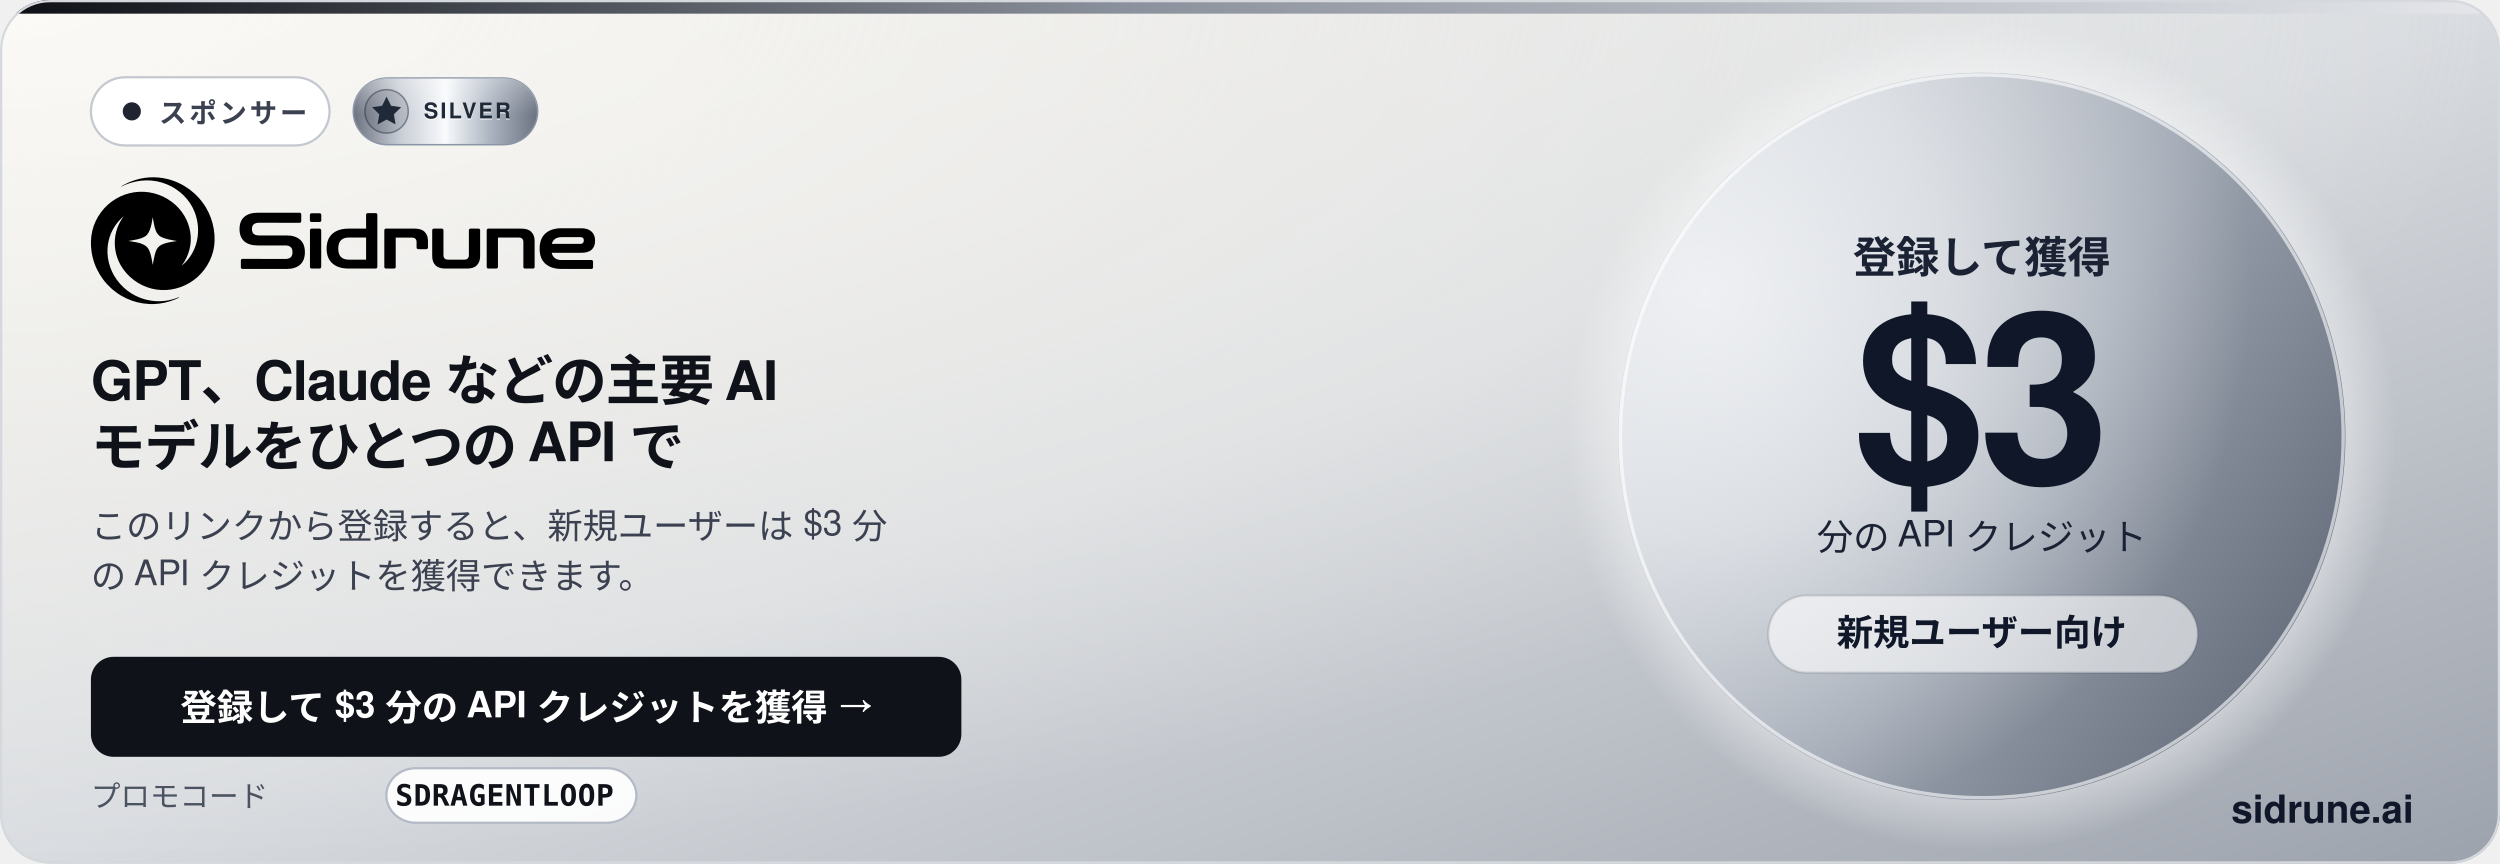
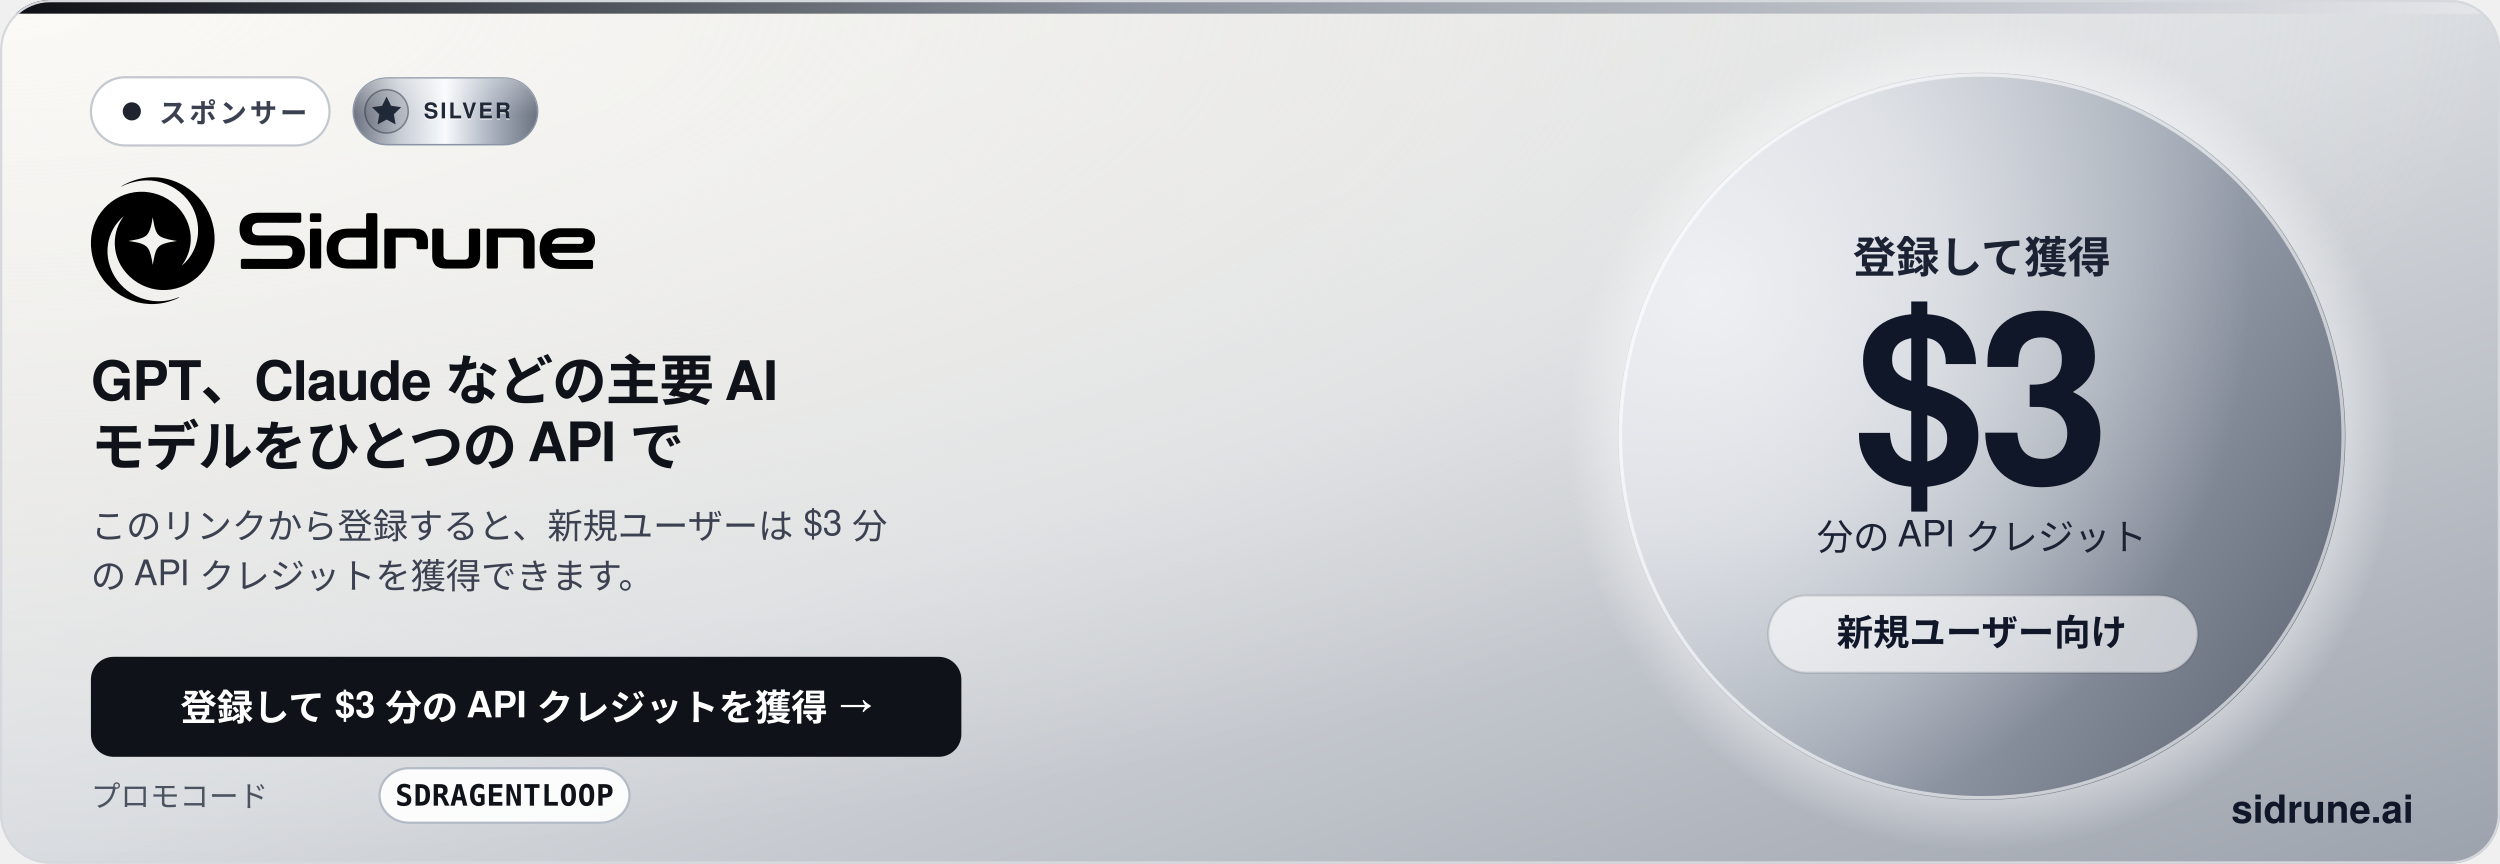
<svg xmlns="http://www.w3.org/2000/svg" width="1100" height="380" viewBox="0 0 1100 380" role="img" aria-label="Sidrune AI (Silver Sponsor): GPT、Claude などの主要 AI モデルをひとつの API で. 登録して $3 分の API クレジットを獲得.">
  <defs>
    <linearGradient id="bg" x1="0" y1="0" x2="1" y2="1">
      <stop offset="0" stop-color="#f4f3ef" />
      <stop offset=".5" stop-color="#d9dce0" />
      <stop offset="1" stop-color="#9ca2ac" />
    </linearGradient>
    <radialGradient id="hl" cx="0" cy="0" r="1" gradientUnits="objectBoundingBox">
      <stop offset="0" stop-color="#fbfaf7" />
      <stop offset=".5" stop-color="#f1f0ec" stop-opacity=".6" />
      <stop offset="1" stop-color="#f1f0ec" stop-opacity="0" />
    </radialGradient>
    <linearGradient id="stripe" x1="0" y1="0" x2="1" y2="0">
      <stop offset="0" stop-color="#0b0d12" />
      <stop offset=".45" stop-color="#8b919c" />
      <stop offset="1" stop-color="#e5e7eb" />
    </linearGradient>
    <radialGradient id="orbHl" cx=".12" cy=".3" r=".75">
      <stop offset="0" stop-color="#eef0f3" />
      <stop offset=".45" stop-color="#eef0f3" stop-opacity=".7" />
      <stop offset="1" stop-color="#eef0f3" stop-opacity="0" />
    </radialGradient>
    <linearGradient id="orb" x1="0" y1=".2" x2="1" y2=".8">
      <stop offset="0" stop-color="#c9cdd4" />
      <stop offset=".55" stop-color="#9aa2ae" />
      <stop offset="1" stop-color="#626a79" />
    </linearGradient>
    <radialGradient id="orbGlow" cx=".5" cy=".5" r=".5">
      <stop offset=".88" stop-color="#ffffff" stop-opacity=".35" />
      <stop offset="1" stop-color="#ffffff" stop-opacity="0" />
    </radialGradient>
    <clipPath id="card">
      <rect width="1100" height="380" rx="22" />
    </clipPath>
  </defs>
  <g clip-path="url(#card)">
    <rect width="1100" height="380" fill="url(#bg)" />
    <rect width="1100" height="380" fill="url(#hl)" />
    <rect width="1100" height="6" fill="url(#stripe)" />
    <rect x=".5" y=".5" width="1099" height="379" rx="21.5" fill="none" stroke="#d5d8dd" />
  </g>
  <rect x="40" y="34" width="105" height="30" rx="15" fill="#ffffff" stroke="#c4c8cf" />
  <circle cx="58" cy="49" r="4" fill="#1f2430" />
  <text x="70" y="54" font-family="-apple-system, BlinkMacSystemFont, 'Segoe UI', Helvetica, Arial, sans-serif" font-size="12" font-weight="700" letter-spacing="1.3" fill="#3b4150">スポンサー</text>
  <svg x="155" y="34" width="82" height="30" viewBox="0 0 120 44">
    <defs>
      <linearGradient id="bm" x1="0" y1="0" x2="1" y2="0">
        <stop offset="0.00" stop-color="#6b7280" />
        <stop offset="0.25" stop-color="#c7ccd4" />
        <stop offset="0.50" stop-color="#f8fafc" />
        <stop offset="0.75" stop-color="#aab2bf" />
        <stop offset="1.00" stop-color="#6b7280" />
      </linearGradient>
      <linearGradient id="bs" x1="0" y1="0" x2="0" y2="1">
        <stop offset="0" stop-color="#fff" stop-opacity=".32" />
        <stop offset=".55" stop-color="#fff" stop-opacity="0" />
      </linearGradient>
    </defs>
    <rect x=".5" y=".5" width="119" height="43" rx="22" fill="url(#bm)" stroke="#8b95a5" />
    <rect x=".5" y=".5" width="119" height="43" rx="22" fill="url(#bs)" />
    <circle cx="22" cy="22" r="14" fill="#1f2937" fill-opacity=".14" stroke="#1f2937" stroke-opacity=".45" />
    <path d="M22 12.5l2.9 5.9 6.5.9-4.7 4.6 1.1 6.5L22 27.3l-5.8 3.1 1.1-6.5-4.7-4.6 6.5-.9z" fill="#1f2937" />
    <text x="46" y="27.5" text-anchor="start" font-family="-apple-system, BlinkMacSystemFont, 'Segoe UI', Helvetica, Arial, sans-serif" font-size="14" font-weight="800" letter-spacing="1.4" fill="#ffffff" fill-opacity=".55">SILVER</text>
    <text x="46" y="26.5" text-anchor="start" font-family="-apple-system, BlinkMacSystemFont, 'Segoe UI', Helvetica, Arial, sans-serif" font-size="14" font-weight="800" letter-spacing="1.4" fill="#1f2937">SILVER</text>
  </svg>
  <svg x="40" y="78" width="222" height="56" viewBox="0 0 555 140" fill="none">
    <path d="M166.677 100.837C165.714 100.837 164.933 100.056 164.933 99.093V91.495C164.933 90.531 165.716 89.75 166.68 89.752L213.976 89.834C216.478 89.834 218.383 89.265 219.691 88.128C221.055 86.934 221.738 85.029 221.738 82.413C221.738 79.798 221.055 77.921 219.691 76.784C218.383 75.59 216.478 74.993 213.976 74.993H183.442C177.13 74.993 172.212 73.486 168.686 70.473C165.218 67.402 163.483 62.91 163.483 56.997C163.483 51.083 165.218 46.619 168.686 43.606C172.212 40.535 177.13 39 183.442 39H229.632C230.595 39 231.376 39.781 231.376 40.744V48.341C231.376 49.305 230.593 50.087 229.629 50.085L184.892 50.003C182.447 50.003 180.542 50.571 179.177 51.709C177.812 52.789 177.13 54.551 177.13 56.997C177.13 59.442 177.812 61.233 179.177 62.37C180.542 63.45 182.447 63.99 184.892 63.99H215.426C221.738 63.99 226.628 65.554 230.096 68.682C233.622 71.752 235.384 76.329 235.384 82.413C235.384 88.441 233.622 93.018 230.096 96.145C226.628 99.273 221.738 100.837 215.426 100.837H166.677Z" fill="black" />
    <path d="M242.699 100.41C241.736 100.41 240.956 99.629 240.956 98.666V58.228C240.956 57.266 241.736 56.485 242.699 56.485H251.579C252.542 56.485 253.323 57.266 253.323 58.228V98.666C253.323 99.629 252.542 100.41 251.579 100.41H242.699ZM242.614 49.235C241.651 49.235 240.87 48.454 240.87 47.491V41.341C240.87 40.378 241.651 39.597 242.614 39.597H251.665C252.628 39.597 253.408 40.378 253.408 41.341V47.491C253.408 48.454 252.628 49.235 251.665 49.235H242.614Z" fill="black" />
    <path d="M315.064 98.666C315.064 99.629 314.284 100.41 313.321 100.41H302.697V41.17C302.697 40.207 303.478 39.426 304.441 39.426H313.321C314.284 39.426 315.064 40.207 315.064 41.17V98.666ZM312.932 100.41H283.506C275.887 100.41 269.945 98.534 265.68 94.781C261.416 91.028 259.283 85.598 259.283 78.49C259.283 71.326 261.416 65.867 265.68 62.114C269.945 58.361 275.887 56.485 283.506 56.485H312.079V66.293H283.506C279.81 66.293 276.967 67.317 274.977 69.364C273.044 71.354 272.077 74.396 272.077 78.49C272.077 82.527 273.044 85.569 274.977 87.616C276.967 89.606 279.81 90.602 283.506 90.602H312.932V100.41Z" fill="black" />
    <path d="M324.496 100.41C323.533 100.41 322.753 99.629 322.753 98.666V58.228C322.753 57.266 323.533 56.485 324.496 56.485H356.358C361.304 56.485 364.944 57.736 367.275 60.238C369.606 62.683 370.772 65.924 370.772 69.961V77.344C370.772 78.306 369.991 79.087 369.028 79.087H359.978C359.015 79.087 358.234 78.306 358.234 77.344V71.496C358.234 68.085 356.528 66.379 353.116 66.379H335.29V98.666C335.29 99.629 334.51 100.41 333.547 100.41H324.496Z" fill="black" />
    <path d="M389.841 100.41C384.837 100.41 381.17 99.159 378.839 96.657C376.564 94.155 375.427 90.914 375.427 86.934V58.228C375.427 57.266 376.208 56.485 377.171 56.485H386.051C387.014 56.485 387.794 57.266 387.794 58.228V85.484C387.794 88.896 389.5 90.602 392.912 90.602H410.652C414.064 90.602 415.77 88.896 415.77 85.484V58.228C415.77 57.266 416.551 56.485 417.514 56.485H426.394C427.357 56.485 428.137 57.266 428.137 58.228V86.934C428.137 90.914 426.972 94.155 424.64 96.657C422.366 99.159 418.727 100.41 413.723 100.41H389.841Z" fill="black" />
    <path d="M437.111 100.41C436.148 100.41 435.368 99.629 435.368 98.666V58.228C435.368 57.266 436.148 56.485 437.111 56.485H473.664C478.668 56.485 482.307 57.736 484.581 60.238C486.913 62.683 488.078 65.924 488.078 69.961V98.666C488.078 99.629 487.298 100.41 486.335 100.41H477.455C476.492 100.41 475.711 99.629 475.711 98.666V71.411C475.711 67.999 474.005 66.293 470.593 66.293H447.735V98.666C447.735 99.629 446.954 100.41 445.991 100.41H437.111Z" fill="black" />
    <path d="M517.816 100.837C510.196 100.837 504.254 98.96 499.99 95.207C495.725 91.398 493.593 85.825 493.593 78.49C493.593 71.098 495.725 65.526 499.99 61.773C504.254 57.963 510.196 56.058 517.816 56.058H539.139C544.142 56.058 547.952 57.252 550.568 59.641C553.24 61.972 554.576 65.327 554.576 69.705C554.576 78.632 549.431 83.096 539.139 83.096H506.898C508.092 88.384 511.732 91.028 517.816 91.028H550.615C551.578 91.028 552.359 91.809 552.359 92.772V99.093C552.359 100.056 551.578 100.837 550.615 100.837H517.816ZM517.816 65.867C511.959 65.867 508.348 68.34 506.984 73.287H538.542C539.679 73.287 540.56 72.946 541.186 72.264C541.868 71.582 542.209 70.643 542.209 69.449C542.209 67.061 540.987 65.867 538.542 65.867H517.816Z" fill="black" />
    <path d="M44.235 4.62C57.028 -0.439 71.083 -1.37 84.431 1.959C102.102 6.455 117.272 17.769 126.62 33.424C134.978 47.528 138.457 65.863 134.342 81.855C130.526 96.213 121.258 108.516 108.509 116.146C95.806 123.62 80.882 126.1 66.54 122.379C52.503 118.74 40.467 109.71 33.048 97.25C26.378 85.884 24.518 72.327 27.88 59.584C29.178 54.732 31.242 50.118 33.993 45.916C34.731 44.782 35.467 43.866 36.214 42.792C35.207 43.522 33.599 45.121 32.666 46.041C25.255 53.469 20.397 63.061 18.795 73.431C16.612 87.065 20.342 101.499 28.415 112.644C37.254 124.995 50.679 133.285 65.682 135.653C74.662 137.077 83.854 136.328 92.486 133.47C93.365 133.172 95.763 132.362 96.456 131.989C96.933 132.112 96.806 132.004 97.019 132.348C91.26 135.385 83.354 137.791 76.921 138.736C59.442 141.385 41.63 136.914 27.473 126.325C12.951 115.619 3.306 99.556 0.684 81.705C-1.565 66.004 1.674 51.04 11.267 38.264C20.077 26.48 33.185 18.653 47.737 16.483C62.406 14.368 77.311 18.219 89.12 27.175C111.458 44.057 116.927 74.736 99.793 97.321C117.364 83.149 122.142 59.018 114.144 38.348C108.756 24.424 97.499 13.624 83.816 7.87C68.723 1.524 52.871 2.234 37.835 8.202C36.673 8.834 34.601 9.749 33.371 10.282L33.203 10.144C34.126 9.347 36.995 7.82 37.875 7.471C39.544 6.475 42.38 5.353 44.235 4.62ZM67.894 44.065C67.176 49.953 65.386 60.824 60.353 64.501C55.298 68.195 47.264 68.949 41.227 70.067C48.218 71.333 58.62 71.916 62.842 78.202C65.392 81.998 66.472 87.689 67.296 92.138C67.441 92.918 67.81 95.783 68.014 96.31C68.294 95.761 68.704 92.575 68.847 91.769C69.222 89.679 69.659 87.602 70.16 85.539C71.579 79.728 73.544 75.638 79.586 73.379C83.966 71.742 89.967 70.69 94.641 70.088C89.253 69.155 80.571 67.888 76.079 64.905C74.935 64.147 73.944 63.179 73.157 62.054C70.309 58.051 69.553 52.355 68.647 47.644C68.542 47.099 68.192 44.35 67.894 44.065ZM33.197 10.339C33.114 10.359 33.17 10.352 33.028 10.311C33.061 10.274 33.101 10.236 33.147 10.194L33.197 10.339ZM33.203 10.144C33.183 10.161 33.165 10.178 33.147 10.194L33.134 10.157L33.171 10.118L33.203 10.144Z" fill="black" />
  </svg>
  <text x="40" y="176" font-family="-apple-system, BlinkMacSystemFont, 'Segoe UI', Helvetica, Arial, sans-serif" font-size="24" font-weight="800" letter-spacing="-0.4" fill="#0f1218">GPT、Claude などの主要 AI</text>
  <text x="40" y="205" font-family="-apple-system, BlinkMacSystemFont, 'Segoe UI', Helvetica, Arial, sans-serif" font-size="24" font-weight="800" letter-spacing="-0.4" fill="#0f1218">モデルをひとつの API で</text>
  <text x="40" y="237" font-family="-apple-system, BlinkMacSystemFont, 'Segoe UI', Helvetica, Arial, sans-serif" font-size="15.5" fill="#3b4150">このリンクから登録すると、新規ユーザーは $3 分</text>
  <text x="40" y="259" font-family="-apple-system, BlinkMacSystemFont, 'Segoe UI', Helvetica, Arial, sans-serif" font-size="15.5" fill="#3b4150">の API クレジットを獲得できます。</text>
  <rect x="40" y="289" width="383" height="44" rx="10" fill="#0f1218" />
  <text x="232" y="317" text-anchor="middle" font-family="-apple-system, BlinkMacSystemFont, 'Segoe UI', Helvetica, Arial, sans-serif" font-size="16" font-weight="800" fill="#ffffff">登録して $3 分の API クレジットを獲得 →</text>
  <text x="40" y="355" font-family="-apple-system, BlinkMacSystemFont, 'Segoe UI', Helvetica, Arial, sans-serif" font-size="13" fill="#4b5260">プロモコード</text>
-   <rect x="170" y="338" width="110" height="24" rx="13" fill="#ffffff" fill-opacity=".92" stroke="#b4bbc6" stroke-width="1" />
+   <rect x="167" y="338" width="110" height="24" rx="13" fill="#ffffff" fill-opacity=".92" stroke="#b4bbc6" stroke-width="1" />
  <text x="222" y="354.5" text-anchor="middle" font-family="'SF Mono', ui-monospace, Menlo, Consolas, monospace" font-size="13" font-weight="800" letter-spacing=".2" fill="#0f1218">SDRAGENTLOOP</text>
  <circle cx="872" cy="192" r="182" fill="url(#orbGlow)" />
  <circle cx="872" cy="192" r="160" fill="url(#orb)" />
  <circle cx="872" cy="192" r="160" fill="url(#orbHl)" />
  <circle cx="872" cy="192" r="159" fill="none" stroke="#ffffff" stroke-opacity=".6" stroke-width="1.5" />
  <text x="872" y="120" text-anchor="middle" font-family="-apple-system, BlinkMacSystemFont, 'Segoe UI', Helvetica, Arial, sans-serif" font-size="19.0" font-weight="600" fill="#1b2234">登録して獲得</text>
  <text x="872" y="212" text-anchor="middle" font-family="-apple-system, BlinkMacSystemFont, 'Segoe UI', Helvetica, Arial, sans-serif" font-size="104" font-weight="800" letter-spacing="-3" fill="#0f1729">$3</text>
  <text x="872" y="242" text-anchor="middle" font-family="-apple-system, BlinkMacSystemFont, 'Segoe UI', Helvetica, Arial, sans-serif" font-size="16" fill="#1b2234">分の API クレジット</text>
  <rect x="778" y="262" width="189" height="34" rx="17" fill="#ffffff" fill-opacity=".6" stroke="#0f1729" stroke-opacity=".12" />
  <text x="872" y="284" text-anchor="middle" font-family="-apple-system, BlinkMacSystemFont, 'Segoe UI', Helvetica, Arial, sans-serif" font-size="16" font-weight="700" fill="#0f1729">新規ユーザー向け</text>
  <text x="1062" y="362" text-anchor="end" font-family="-apple-system, BlinkMacSystemFont, 'Segoe UI', Helvetica, Arial, sans-serif" font-size="17" font-weight="800" fill="#0f1729">sidrune.ai</text>
</svg>
